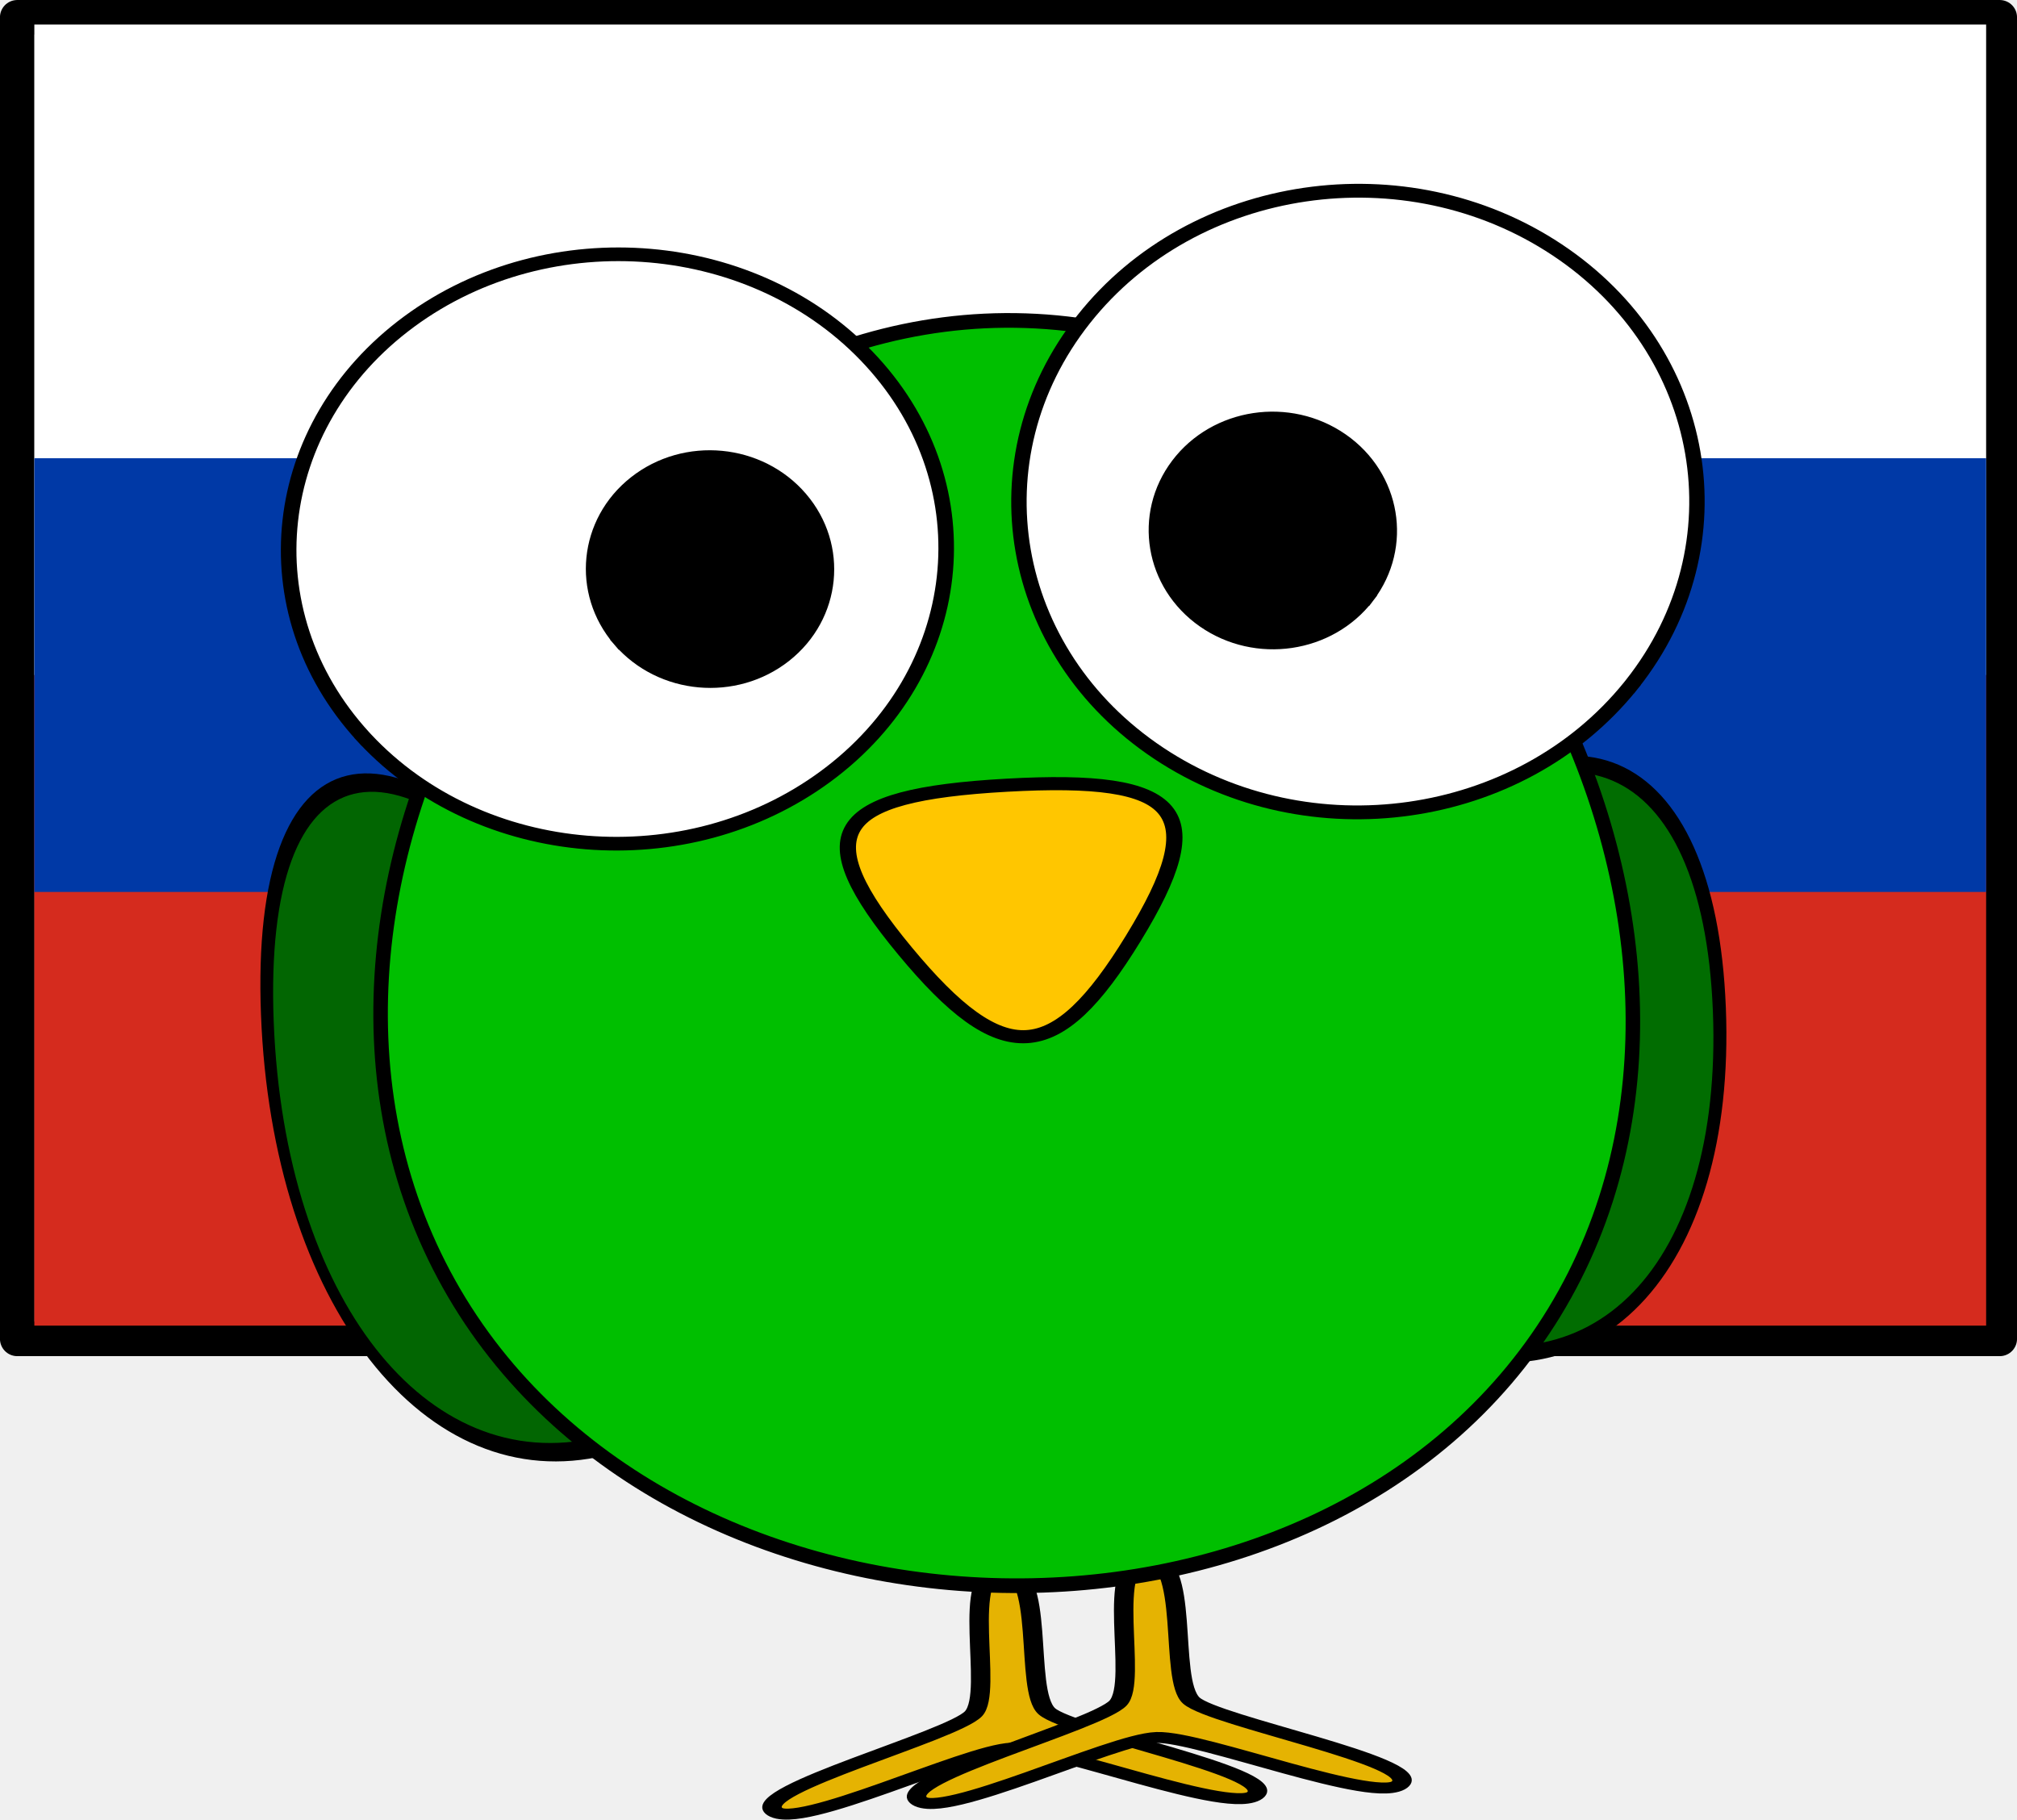
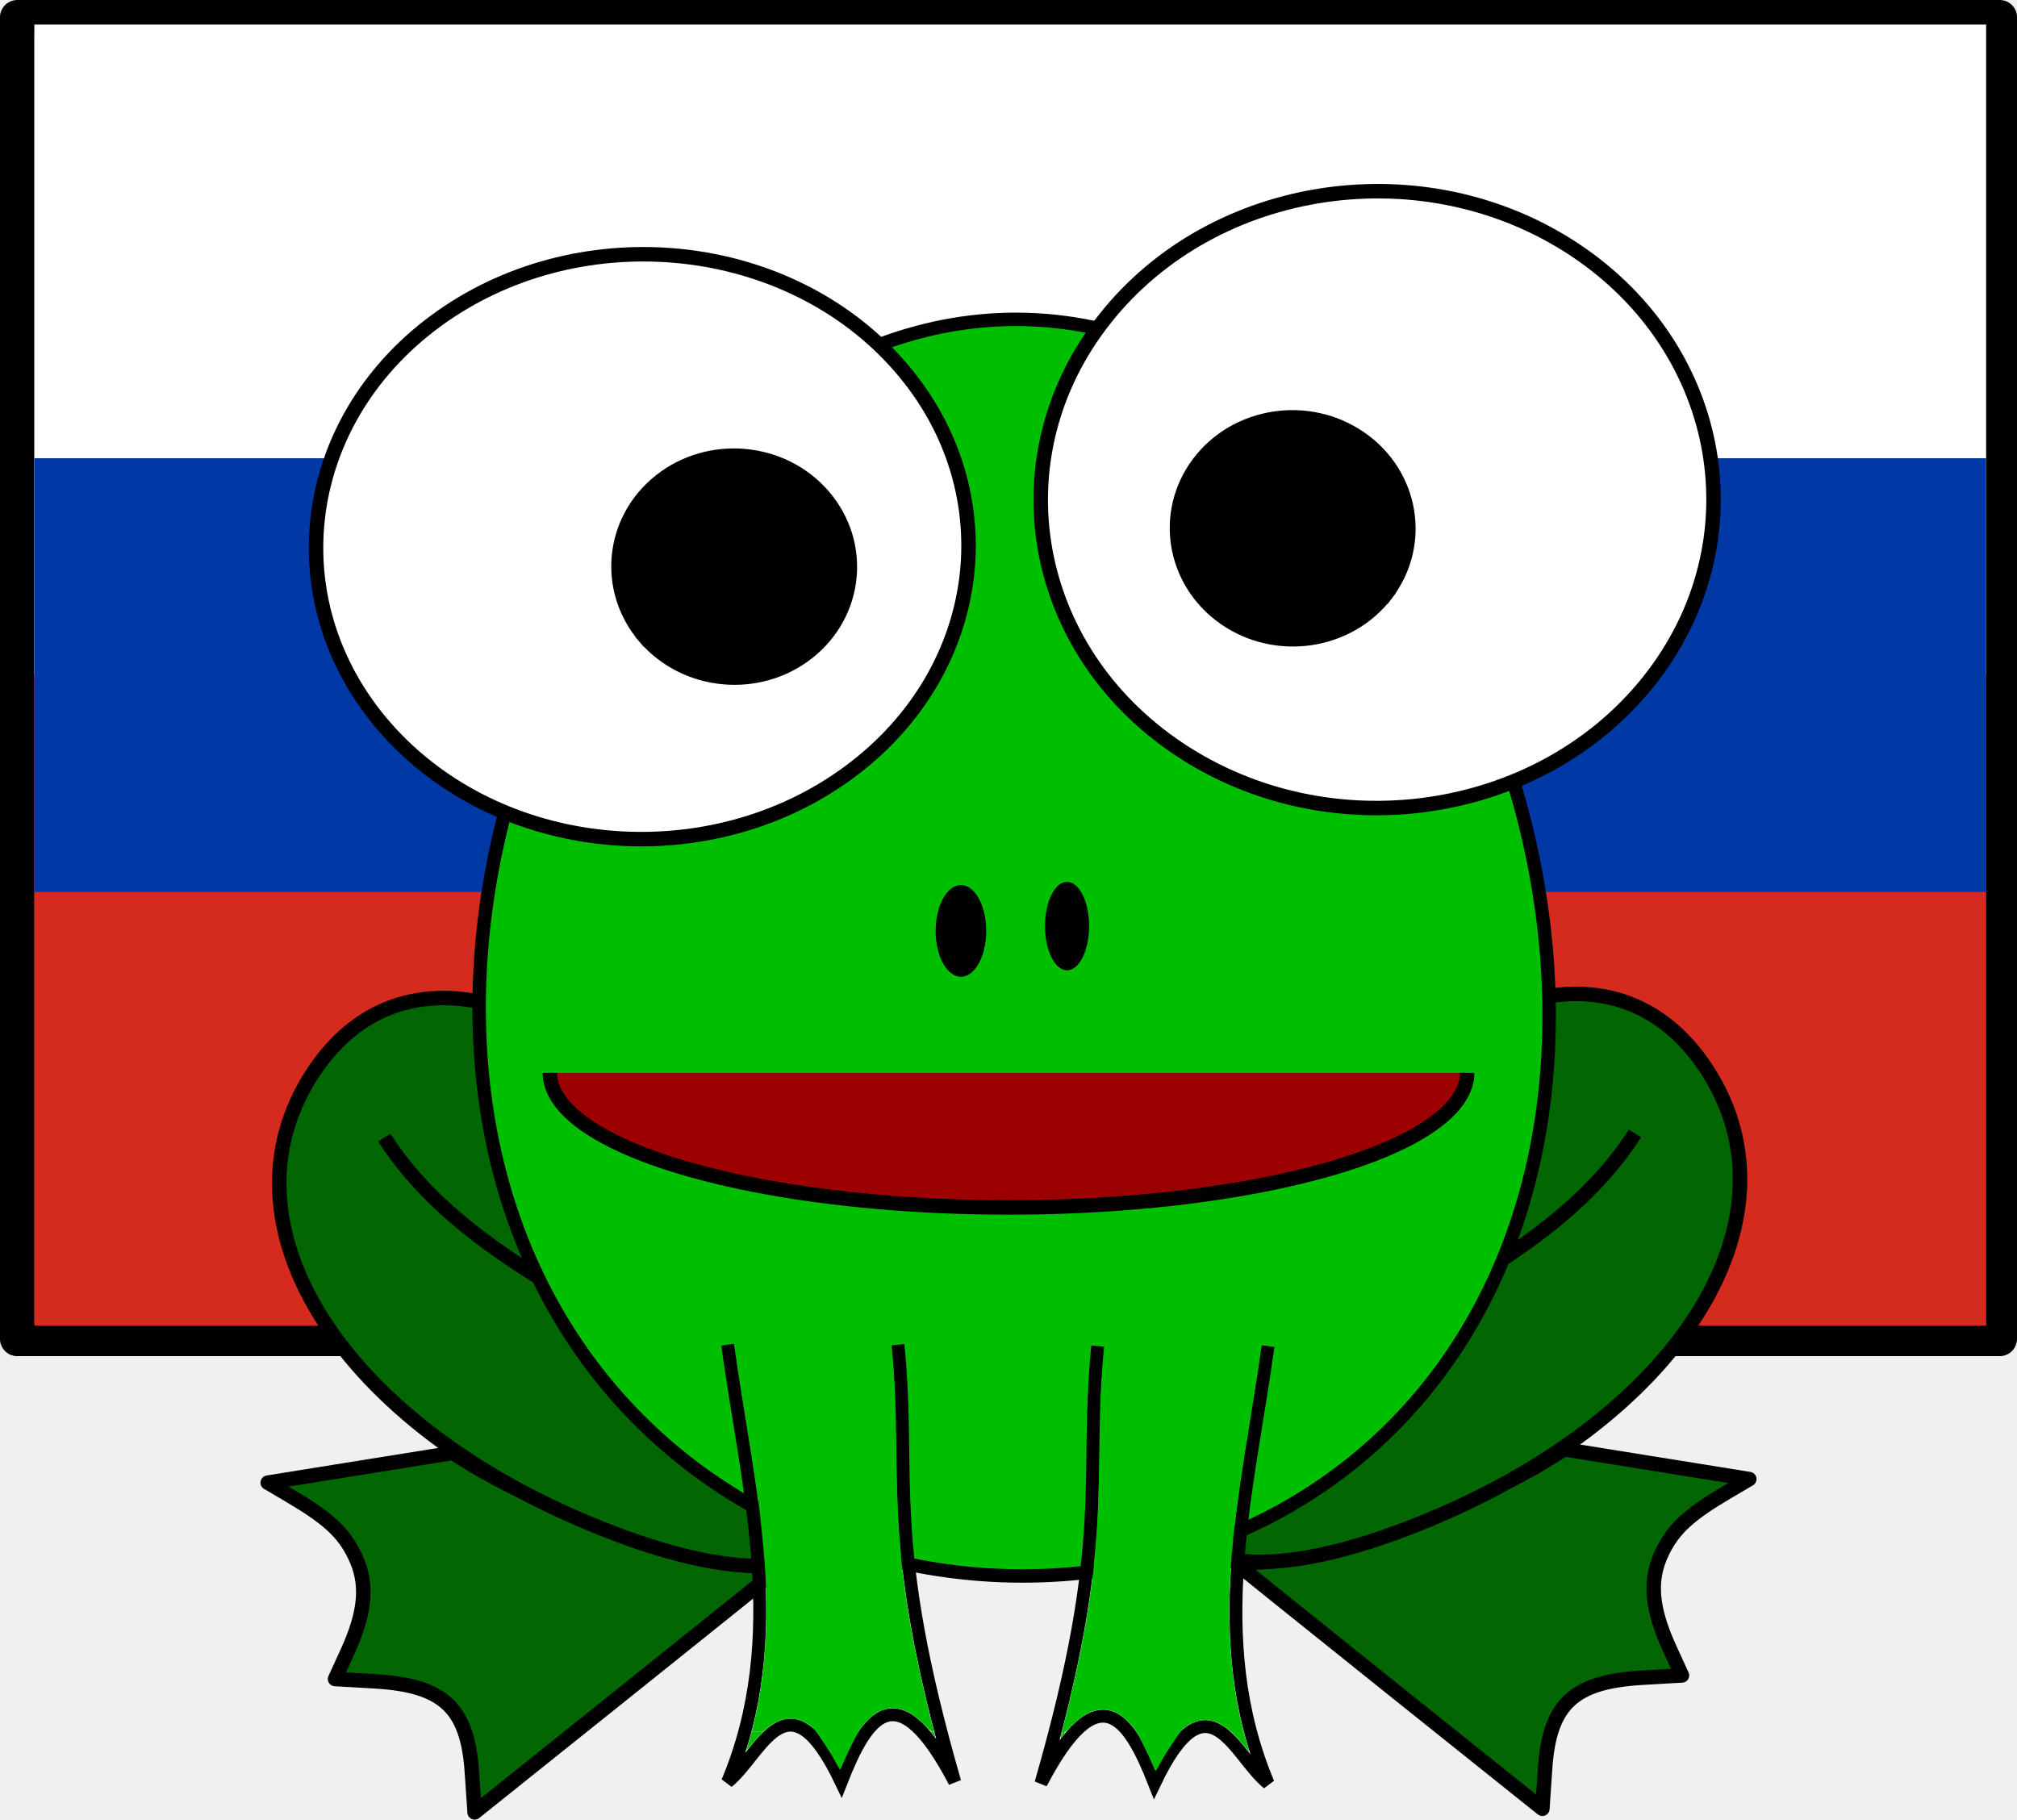
<svg xmlns="http://www.w3.org/2000/svg" width="591.844" height="533.96" viewBox="0 0 591.844 533.96" id="svg4155" version="1.1">
  <defs id="defs4157" />
  <g id="layer1" transform="translate(162.0987,869.7905)">
-     <g id="g3983" transform="translate(80.21384,-741.978)">
-       <rect y="-122.732" x="-237.249" height="387.807" width="581.71" id="rect3981" style="fill:none;stroke:#000000;stroke-width:10.152;stroke-linejoin:round;stroke-miterlimit:4;stroke-opacity:1;stroke-dasharray:none" />
-       <g style="stroke:none" transform="matrix(63.63452,0,0,63.63452,-232.236,-120.6104)" id="g3140">
-         <rect style="fill:#ffffff;stroke:none" y="0" x="0" width="9" height="3" id="rect3128" />
-         <rect style="fill:#d52b1e;stroke:none" x="0" y="3" width="9" height="3" id="rect3130" />
-         <rect style="fill:#0039a6;stroke:none" x="0" y="2" width="9" height="2" id="rect3132" />
-       </g>
-       <g transform="matrix(4.280004,0,0,4.280004,-212.8418,-83.1546)" id="imagebot_1" style="fill-rule:evenodd;stroke:#000000;stroke-linecap:square;stroke-linejoin:round">
-         <path transform="matrix(-0.11499,-0.04151,-0.052743,0.15688,172.35,30.084)" d="m 509.32,458.79 c -112.67,4.96 -160.3,-69.76 -108.26,-169.81 52.05,-100.06 140.57,-103.95 201.2,-8.85 60.62,95.1 19.73,173.71 -92.94,178.66 z" id="imagebot_11" style="fill:#016d01;stroke-width:7.031" />
-         <path transform="matrix(-0.10415,0.033874,0.074286,0.18182,53.35897,-11.946)" d="m 509.32,458.79 c -112.67,4.96 -160.3,-69.76 -108.26,-169.81 52.05,-100.06 140.57,-103.95 201.2,-8.85 60.62,95.1 19.73,173.71 -92.94,178.66 z" id="imagebot_10" style="fill:#026602;stroke-width:6.827" />
-         <path transform="matrix(0.1719,-0.0047636,-0.0031456,-0.096593,-32.36103,144.78)" d="m 556.55,466.45 c -17.62,-0.2 -4.8,-87.42 -13.44,-102.78 -8.63,-15.36 -89.81,-49.75 -80.82,-64.9 8.98,-15.16 78.11,39.55 95.73,39.75 17.62,0.2 87.99,-52.91 96.62,-37.54 8.64,15.36 -73.31,47.87 -82.29,63.02 -8.99,15.16 1.82,102.66 -15.8,102.45 z" id="imagebot_9" style="fill:#e5b302;stroke-width:7.757" />
-         <path transform="matrix(0.1719,-0.0047636,-0.0031456,-0.096593,-22.45103,144.05)" d="m 556.55,466.45 c -17.62,-0.2 -4.8,-87.42 -13.44,-102.78 -8.63,-15.36 -89.81,-49.75 -80.82,-64.9 8.98,-15.16 78.11,39.55 95.73,39.75 17.62,0.2 87.99,-52.91 96.62,-37.54 8.64,15.36 -73.31,47.87 -82.29,63.02 -8.99,15.16 1.82,102.66 -15.8,102.45 z" id="imagebot_8" style="fill:#e5b302;stroke-width:7.757" />
-         <path transform="matrix(0.26034,-0.0072146,-0.0085796,-0.26345,-38.76103,172.39)" d="M 412.31,599.21 C 295.57,606.28 198.82,459.94 251.07,355.31 303.31,250.67 478.41,240.06 542.91,337.62 c 64.5,97.56 -13.87,254.51 -130.6,261.59 z" id="imagebot_7" style="fill:#00bf00;stroke-width:3.817" />
-         <path transform="matrix(0.2558,-0.0072865,0.0070938,0.22441,84.02897,-79.666)" d="m -272.67,524.66 c -29.73,-39.33 -22.63,-95.85 15.86,-126.23 38.5,-30.38 93.82,-23.13 123.55,16.21 29.74,39.33 22.64,95.85 -15.86,126.23 -38.23,30.17 -93.1,23.25 -123.01,-15.5" id="imagebot_6" style="fill:#ffffff;stroke-width:4.172" />
-         <path transform="matrix(0.25035,-0.0069378,0.0075209,0.23094,-7.720829,-87.306)" d="m 157.28,527.59 c -10.77,-14.51 -8.2,-35.35 5.75,-46.55 13.95,-11.2 33.99,-8.53 44.76,5.97 10.77,14.5 8.2,35.35 -5.75,46.56 -13.85,11.12 -33.73,8.57 -44.56,-5.72" id="imagebot_5" style="stroke-width:4.157" />
-         <path transform="matrix(-0.26375,0.0074224,0.0075846,0.23668,29.11897,-85.696)" d="m -272.67,524.66 c -29.73,-39.33 -22.63,-95.85 15.86,-126.23 38.5,-30.38 93.82,-23.13 123.55,16.21 29.74,39.33 22.64,95.85 -15.86,126.23 -38.23,30.17 -93.1,23.25 -123.01,-15.5" id="imagebot_4" style="fill:#ffffff;stroke-width:4.001" />
-         <path transform="matrix(-0.25035,0.0069378,0.0075209,0.23094,122.26,-92.486)" d="m 157.28,527.59 c -10.77,-14.51 -8.2,-35.35 5.75,-46.55 13.95,-11.2 33.99,-8.53 44.76,5.97 10.77,14.5 8.2,35.35 -5.75,46.56 -13.85,11.12 -33.73,8.57 -44.56,-5.72" id="imagebot_3" style="stroke-width:4.157" />
-         <path transform="matrix(0.09605,0.015916,-0.020275,0.077536,85.98897,14.954)" d="m -49.783,512.41 c -30.644,119.17 -66.047,129.04 -153.93,42.92 -87.89,-86.13 -78.73,-121.72 39.79,-154.77 118.53,-33.05 144.78,-7.32 114.13,111.85 l 0.007,0 z" id="imagebot_2" style="fill:#ffc600;stroke-width:11.345" />
+     <rect style="fill:none;stroke:#000000;stroke-width:10.152;stroke-linejoin:round;stroke-miterlimit:4;stroke-dasharray:none;stroke-opacity:1" id="rect3981" width="581.71" height="387.807" x="-157.035" y="-864.71" />
+     <g id="g3140" transform="matrix(63.63452,0,0,63.63452,-152.0222,-862.5884)" style="stroke:none">
+       <rect id="rect3128" height="3" width="9" x="0" y="0" style="fill:#ffffff;stroke:none" />
+       <rect id="rect3130" height="3" width="9" y="3" x="0" style="fill:#d52b1e;stroke:none" />
+       <rect id="rect3132" height="2" width="9" y="2" x="0" style="fill:#0039a6;stroke:none" />
+     </g>
+     <g transform="matrix(0.303538,0,0,0.303538,-95.99837,-824.9752)" id="layer1-1">
+       <g id="g3511" transform="matrix(13.99207,0,0,13.99207,3344.725,1225.15)">
+         <g id="g3484" transform="translate(37.65579,0)">
+           <path id="path4761-9" d="m -196.31,18.378 c -5.834,-4.667 -10.686,-8.57 -10.783,-8.674 -0.097,-0.103 0.176,-0.079 0.608,0.053 1.145,0.352 5.558,-0.345 8.974,-1.416 2.904,-0.911 9.473,-3.92 12.034,-5.513 l 1.287,-0.8 6.391,1.027 6.391,1.027 -1.491,0.878 c -2.686,1.583 -3.742,2.555 -4.523,4.168 -0.924,1.909 -0.773,3.857 0.519,6.679 l 0.843,1.842 -2.74,0.159 c -4.759,0.275 -6.413,1.82 -6.715,6.269 l -0.189,2.787 -10.607,-8.486 z" style="fill:#026602;fill-opacity:1;fill-rule:evenodd;stroke:#000000;stroke-linecap:square;stroke-linejoin:round;stroke-opacity:1" />
+           <path style="fill:#026602;fill-rule:evenodd;stroke:#000000;stroke-width:1;stroke-linecap:square;stroke-linejoin:round" id="imagebot_10-36" d="m -174.334,-24.205 c -6.785,-10.437 -20.917,-4.811 -32.117,12.786 -11.201,17.599 -5.869,25.798 12.118,18.638 17.986,-7.161 26.785,-20.987 19.999,-31.423 z" />
+           <path id="path4761-0-4" d="m -248.866,18.626 c 5.834,-4.667 10.686,-8.57 10.783,-8.674 0.097,-0.103 -0.176,-0.079 -0.608,0.053 -1.145,0.352 -5.558,-0.345 -8.974,-1.416 -2.904,-0.911 -9.473,-3.92 -12.034,-5.513 l -1.287,-0.8 -6.391,1.027 -6.391,1.027 1.491,0.878 c 2.686,1.583 3.742,2.555 4.523,4.168 0.924,1.909 0.773,3.857 -0.519,6.679 l -0.843,1.842 2.74,0.159 c 4.759,0.275 6.413,1.82 6.715,6.269 l 0.189,2.787 10.607,-8.486 z" style="fill:#026602;fill-opacity:1;fill-rule:evenodd;stroke:#000000;stroke-linecap:square;stroke-linejoin:round;stroke-opacity:1" />
+           <path style="fill:#026602;fill-rule:evenodd;stroke:#000000;stroke-width:1;stroke-linecap:square;stroke-linejoin:round" id="imagebot_10-3-2" d="m -270.684,-23.919 c 6.785,-10.437 20.917,-4.811 32.117,12.786 11.201,17.599 5.869,25.798 -12.118,18.638 -17.986,-7.161 -26.785,-20.987 -19.999,-31.423 z" />
+           <path id="path4790-59" d="m -199.307,-4.798 c 7.561,-4.285 15.635,-8.159 20,-15" style="fill:none;stroke:#000000;stroke-width:1px;stroke-linecap:butt;stroke-linejoin:miter;stroke-opacity:1" />
+           <path id="path4790-5-8" d="m -245.711,-4.512 c -7.561,-4.285 -15.635,-8.159 -20,-15" style="fill:none;stroke:#000000;stroke-width:1px;stroke-linecap:butt;stroke-linejoin:miter;stroke-opacity:1" />
+           <path style="fill:#00bf00;fill-rule:evenodd;stroke:#000000;stroke-width:0.928;stroke-linecap:square;stroke-linejoin:round" id="imagebot_7-0" d="m -221.075,-76.028 c -26.222,-1.021 -46.829,38.263 -34.343,65.473 12.484,27.213 51.814,28.746 65.552,2.557 13.738,-26.189 -4.989,-67.006 -31.209,-68.03 z" />
+           <path style="fill:#ffffff;fill-rule:evenodd;stroke:#000000;stroke-width:1;stroke-linecap:square;stroke-linejoin:round" id="imagebot_6-3" d="m -265.33,-47.486 c -7.884,-8.609 -6.469,-21.345 3.162,-28.443 9.633,-7.098 23.835,-5.874 31.719,2.737 7.886,8.609 6.471,21.345 -3.162,28.443 -9.565,7.049 -23.65,5.896 -31.576,-2.582" />
+           <path style="fill-rule:evenodd;stroke:#000000;stroke-width:1;stroke-linecap:square;stroke-linejoin:round" id="imagebot_5-6" d="m -247.71,-54.101 c -2.805,-3.276 -2.319,-8.107 1.089,-10.79 3.408,-2.683 8.445,-2.206 11.251,1.068 2.805,3.274 2.319,8.107 -1.089,10.792 -3.384,2.664 -8.38,2.213 -11.199,-1.012" />
+           <path style="fill:#ffffff;fill-rule:evenodd;stroke:#000000;stroke-width:1;stroke-linecap:square;stroke-linejoin:round" id="imagebot_4-2" d="m -178.317,-51.089 c 7.543,-9.529 5.242,-22.854 -5.14,-29.758 -10.385,-6.905 -24.92,-4.778 -32.463,4.754 -7.546,9.529 -5.244,22.854 5.14,29.758 10.312,6.857 24.731,4.812 32.326,-4.582" />
+           <path style="fill-rule:evenodd;stroke:#000000;stroke-width:1;stroke-linecap:square;stroke-linejoin:round" id="imagebot_3-2" d="m -196.479,-57.099 c 2.587,-3.426 1.787,-8.221 -1.79,-10.71 -3.577,-2.49 -8.574,-1.734 -11.161,1.689 -2.587,3.423 -1.787,8.221 1.79,10.713 3.551,2.472 8.509,1.745 11.113,-1.63" />
+           <ellipse ry="3.057" rx="1.524" cy="-34.126" cx="-218.542" id="path4678-0-8" style="fill:#000000;fill-opacity:1;fill-rule:evenodd;stroke:none" />
+           <ellipse ry="3.169" rx="1.747" cy="-33.792" cx="-225.874" id="path4678-0-9-3" style="fill:#000000;fill-opacity:1;fill-rule:evenodd;stroke:none" />
+           <path style="fill:none;stroke:#000000;stroke-width:0.889px;stroke-linecap:butt;stroke-linejoin:miter;stroke-opacity:1" d="m -241.995,-5.202 c 1.394,10.069 4.211,20.137 0,30.206 2.35,-1.878 4.128,-7.784 7.847,0 1.794,-4.568 3.863,-7.608 7.847,0 -4.883,-16.949 -2.993,-20.864 -3.923,-30.206 l 0,0 0,0 0,0" id="path4763-9-9-1" />
+           <path style="fill:#00bf00;fill-opacity:1;stroke:none" d="m -240.214,21.094 c 0.929,-3.826 1.131,-7.979 0.633,-13.004 -0.2,-2.018 -0.439,-3.707 -1.212,-8.552 -0.508,-3.185 -0.59,-3.71 -0.582,-3.718 0.032,-0.034 10.707,-0.439 10.727,-0.407 0.027,0.043 0.1,0.983 0.173,2.225 0.023,0.389 0.062,1.781 0.088,3.094 0.094,4.892 0.158,6.495 0.334,8.353 0.325,3.433 0.948,6.925 1.987,11.131 0.16,0.649 0.303,1.21 0.316,1.246 0.018,0.046 -0.007,0.065 -0.085,0.065 -0.08,0 -0.221,-0.114 -0.524,-0.424 -1.015,-1.039 -1.907,-1.381 -2.845,-1.091 -0.508,0.157 -1.123,0.645 -1.557,1.236 l -0.205,0.28 -1.41,0 -1.41,0 -0.332,-0.267 c -0.182,-0.147 -0.424,-0.314 -0.537,-0.371 -0.873,-0.442 -1.785,-0.29 -2.641,0.44 l -0.231,0.197 -0.396,0 -0.396,0 0.105,-0.431 z" id="path4802-5-5-5" />
+           <path style="fill:#00bf00;fill-opacity:1;stroke:none" d="m -234.468,23.76 c -0.313,-0.625 -1.253,-2.065 -1.669,-2.559 l -0.357,-0.424 1.967,-0.017 c 1.082,-0.009 1.978,-0.006 1.992,0.009 0.014,0.015 -0.072,0.184 -0.19,0.376 -0.306,0.496 -0.939,1.75 -1.212,2.402 -0.127,0.305 -0.25,0.575 -0.273,0.6 -0.022,0.025 -0.139,-0.149 -0.258,-0.387 z" id="path4804-1-5-8" />
+           <path style="fill:#00bf00;fill-opacity:1;stroke:none" d="m -240.668,22.729 c 0.012,-0.043 0.072,-0.246 0.133,-0.453 0.061,-0.207 0.132,-0.46 0.159,-0.563 l 0.049,-0.188 0.403,0 0.403,0 -0.285,0.298 c -0.157,0.164 -0.411,0.452 -0.566,0.641 -0.154,0.188 -0.289,0.343 -0.3,0.343 -0.011,0 -0.009,-0.035 0.003,-0.077 z" id="path4806-5-5-84" />
+           <path style="fill:#00bf00;fill-opacity:1;stroke:none" d="m -227.822,21.704 -0.142,-0.179 0.112,0 c 0.092,0 0.12,0.03 0.157,0.163 0.025,0.09 0.038,0.17 0.029,0.179 -0.009,0.009 -0.079,-0.065 -0.157,-0.163 z" id="path4808-7-7-33" />
+           <g transform="matrix(-1.000013,0,0,1.000013,-517.2856,10.89742)" id="g4166-4">
+             <g id="g4159-6">
+               <path style="fill:none;stroke:#000000;stroke-width:0.889px;stroke-linecap:butt;stroke-linejoin:miter;stroke-opacity:1" d="m -312.628,-16.002 c 1.394,10.069 4.211,20.137 0,30.206 2.35,-1.878 4.128,-7.784 7.847,0 1.794,-4.567 3.863,-7.608 7.847,0 -4.883,-16.949 -2.993,-20.864 -3.923,-30.206 l 0,0 0,0 0,0" id="path4763-9-9-1-5" />
+               <path style="fill:#00bf00;fill-opacity:1;stroke:none" d="m -310.848,10.294 c 0.929,-3.826 1.131,-7.979 0.633,-13.004 -0.2,-2.018 -0.439,-3.707 -1.212,-8.552 -0.508,-3.185 -0.59,-3.71 -0.582,-3.718 0.032,-0.034 10.707,-0.439 10.727,-0.407 0.027,0.043 0.1,0.983 0.173,2.225 0.023,0.389 0.062,1.781 0.088,3.094 0.094,4.892 0.158,6.495 0.334,8.353 0.325,3.433 0.948,6.925 1.987,11.13 0.16,0.649 0.303,1.21 0.316,1.246 0.018,0.046 -0.007,0.065 -0.085,0.065 -0.08,0 -0.221,-0.114 -0.524,-0.424 -1.015,-1.039 -1.907,-1.381 -2.845,-1.091 -0.508,0.157 -1.123,0.645 -1.557,1.236 l -0.205,0.28 -1.41,0 -1.41,0 -0.332,-0.267 c -0.182,-0.147 -0.424,-0.314 -0.537,-0.371 -0.873,-0.442 -1.785,-0.29 -2.641,0.44 l -0.231,0.197 -0.396,0 -0.396,0 0.105,-0.431 z" id="path4802-5-5-5-9" />
+               <path style="fill:#00bf00;fill-opacity:1;stroke:none" d="m -305.101,12.96 c -0.313,-0.625 -1.253,-2.065 -1.669,-2.559 l -0.357,-0.424 1.967,-0.017 c 1.082,-0.009 1.978,-0.006 1.992,0.009 0.014,0.015 -0.072,0.184 -0.19,0.376 -0.306,0.496 -0.939,1.75 -1.212,2.402 -0.127,0.305 -0.25,0.575 -0.273,0.6 -0.022,0.025 -0.139,-0.149 -0.258,-0.387 z" id="path4804-1-5-8-5" />
+               <path style="fill:#00bf00;fill-opacity:1;stroke:none" d="m -311.302,11.929 c 0.012,-0.043 0.072,-0.246 0.133,-0.453 0.061,-0.207 0.132,-0.46 0.159,-0.563 l 0.049,-0.188 0.403,0 0.403,0 -0.285,0.298 c -0.157,0.164 -0.411,0.452 -0.566,0.641 -0.154,0.188 -0.289,0.343 -0.3,0.343 -0.011,0 -0.009,-0.035 0.003,-0.077 z" id="path4806-5-5-84-7" />
+               <path style="fill:#00bf00;fill-opacity:1;stroke:none" d="m -298.456,10.903 -0.142,-0.179 0.112,0 c 0.092,0 0.12,0.03 0.157,0.163 0.025,0.09 0.038,0.17 0.029,0.179 -0.009,0.009 -0.079,-0.065 -0.157,-0.163 z" id="path4808-7-7-33-4" />
+             </g>
+           </g>
+         </g>
+         <path style="fill:#9d0000;fill-opacity:1;stroke:#000000;stroke-opacity:1" id="path3136" d="m -153.246,-23.986 a 31.686,9.301 0 0 1 -15.843,8.055 31.686,9.301 0 0 1 -31.686,0 31.686,9.301 0 0 1 -15.843,-8.055" />
      </g>
    </g>
  </g>
</svg>
